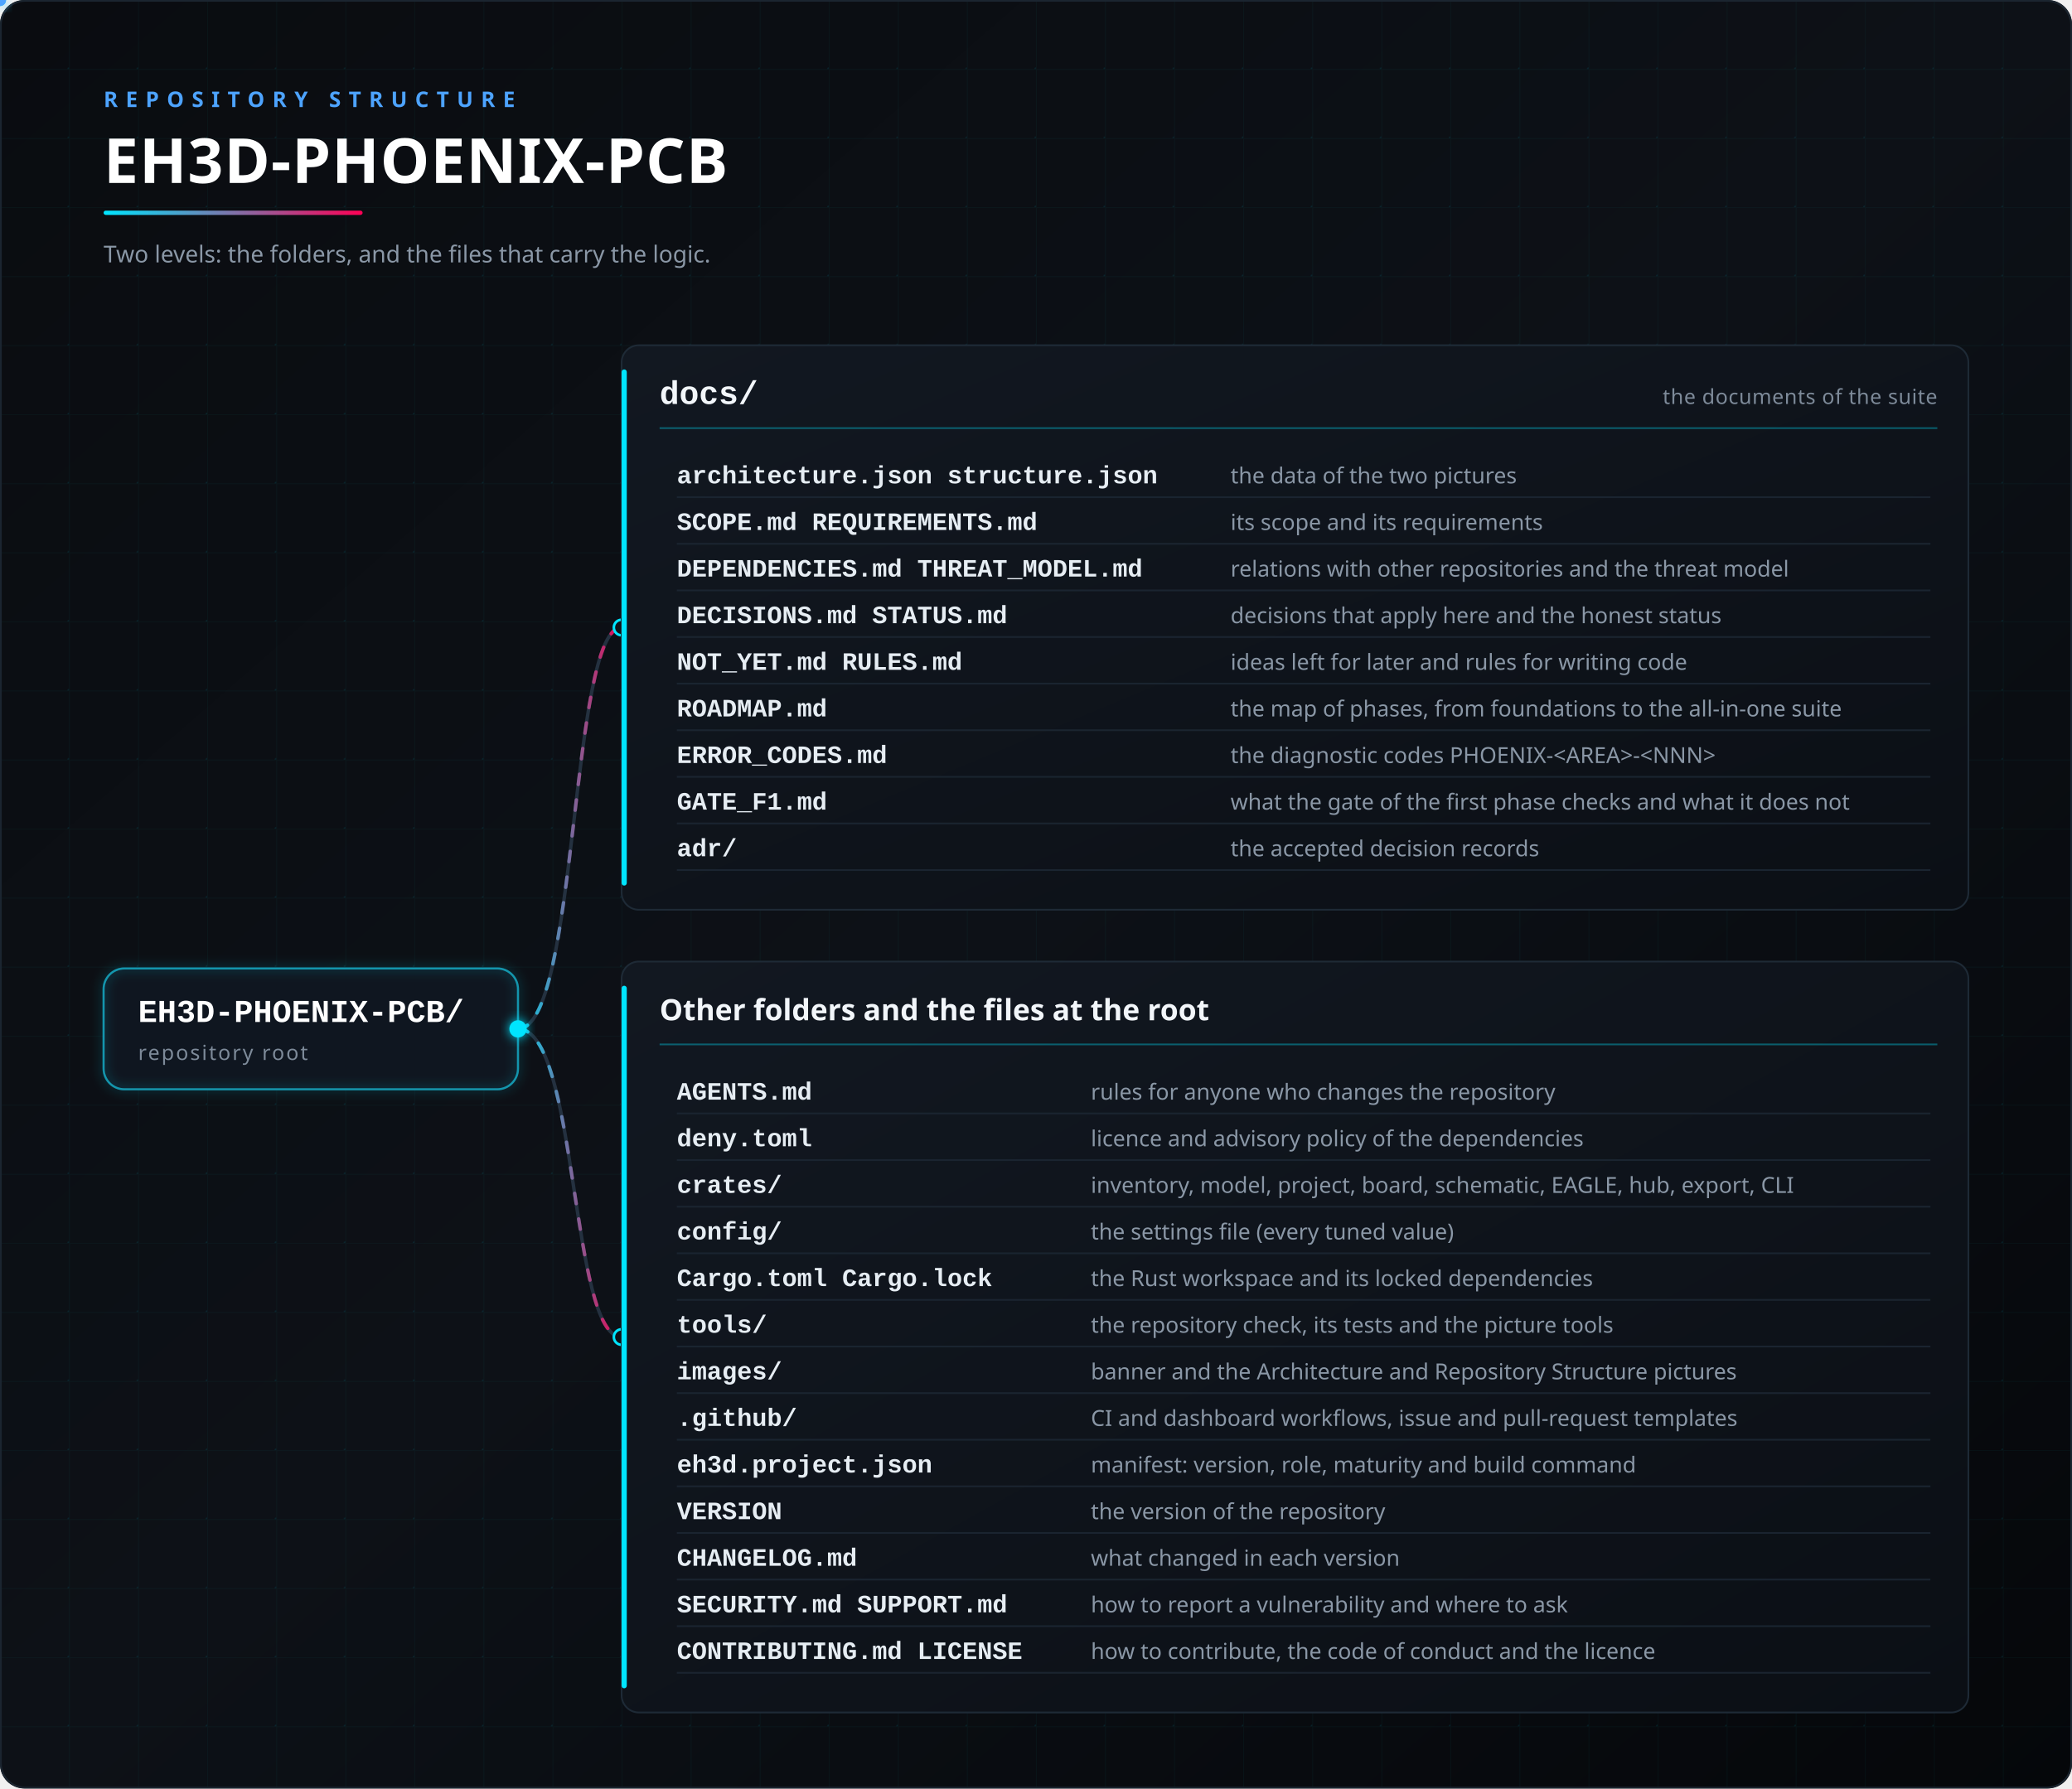
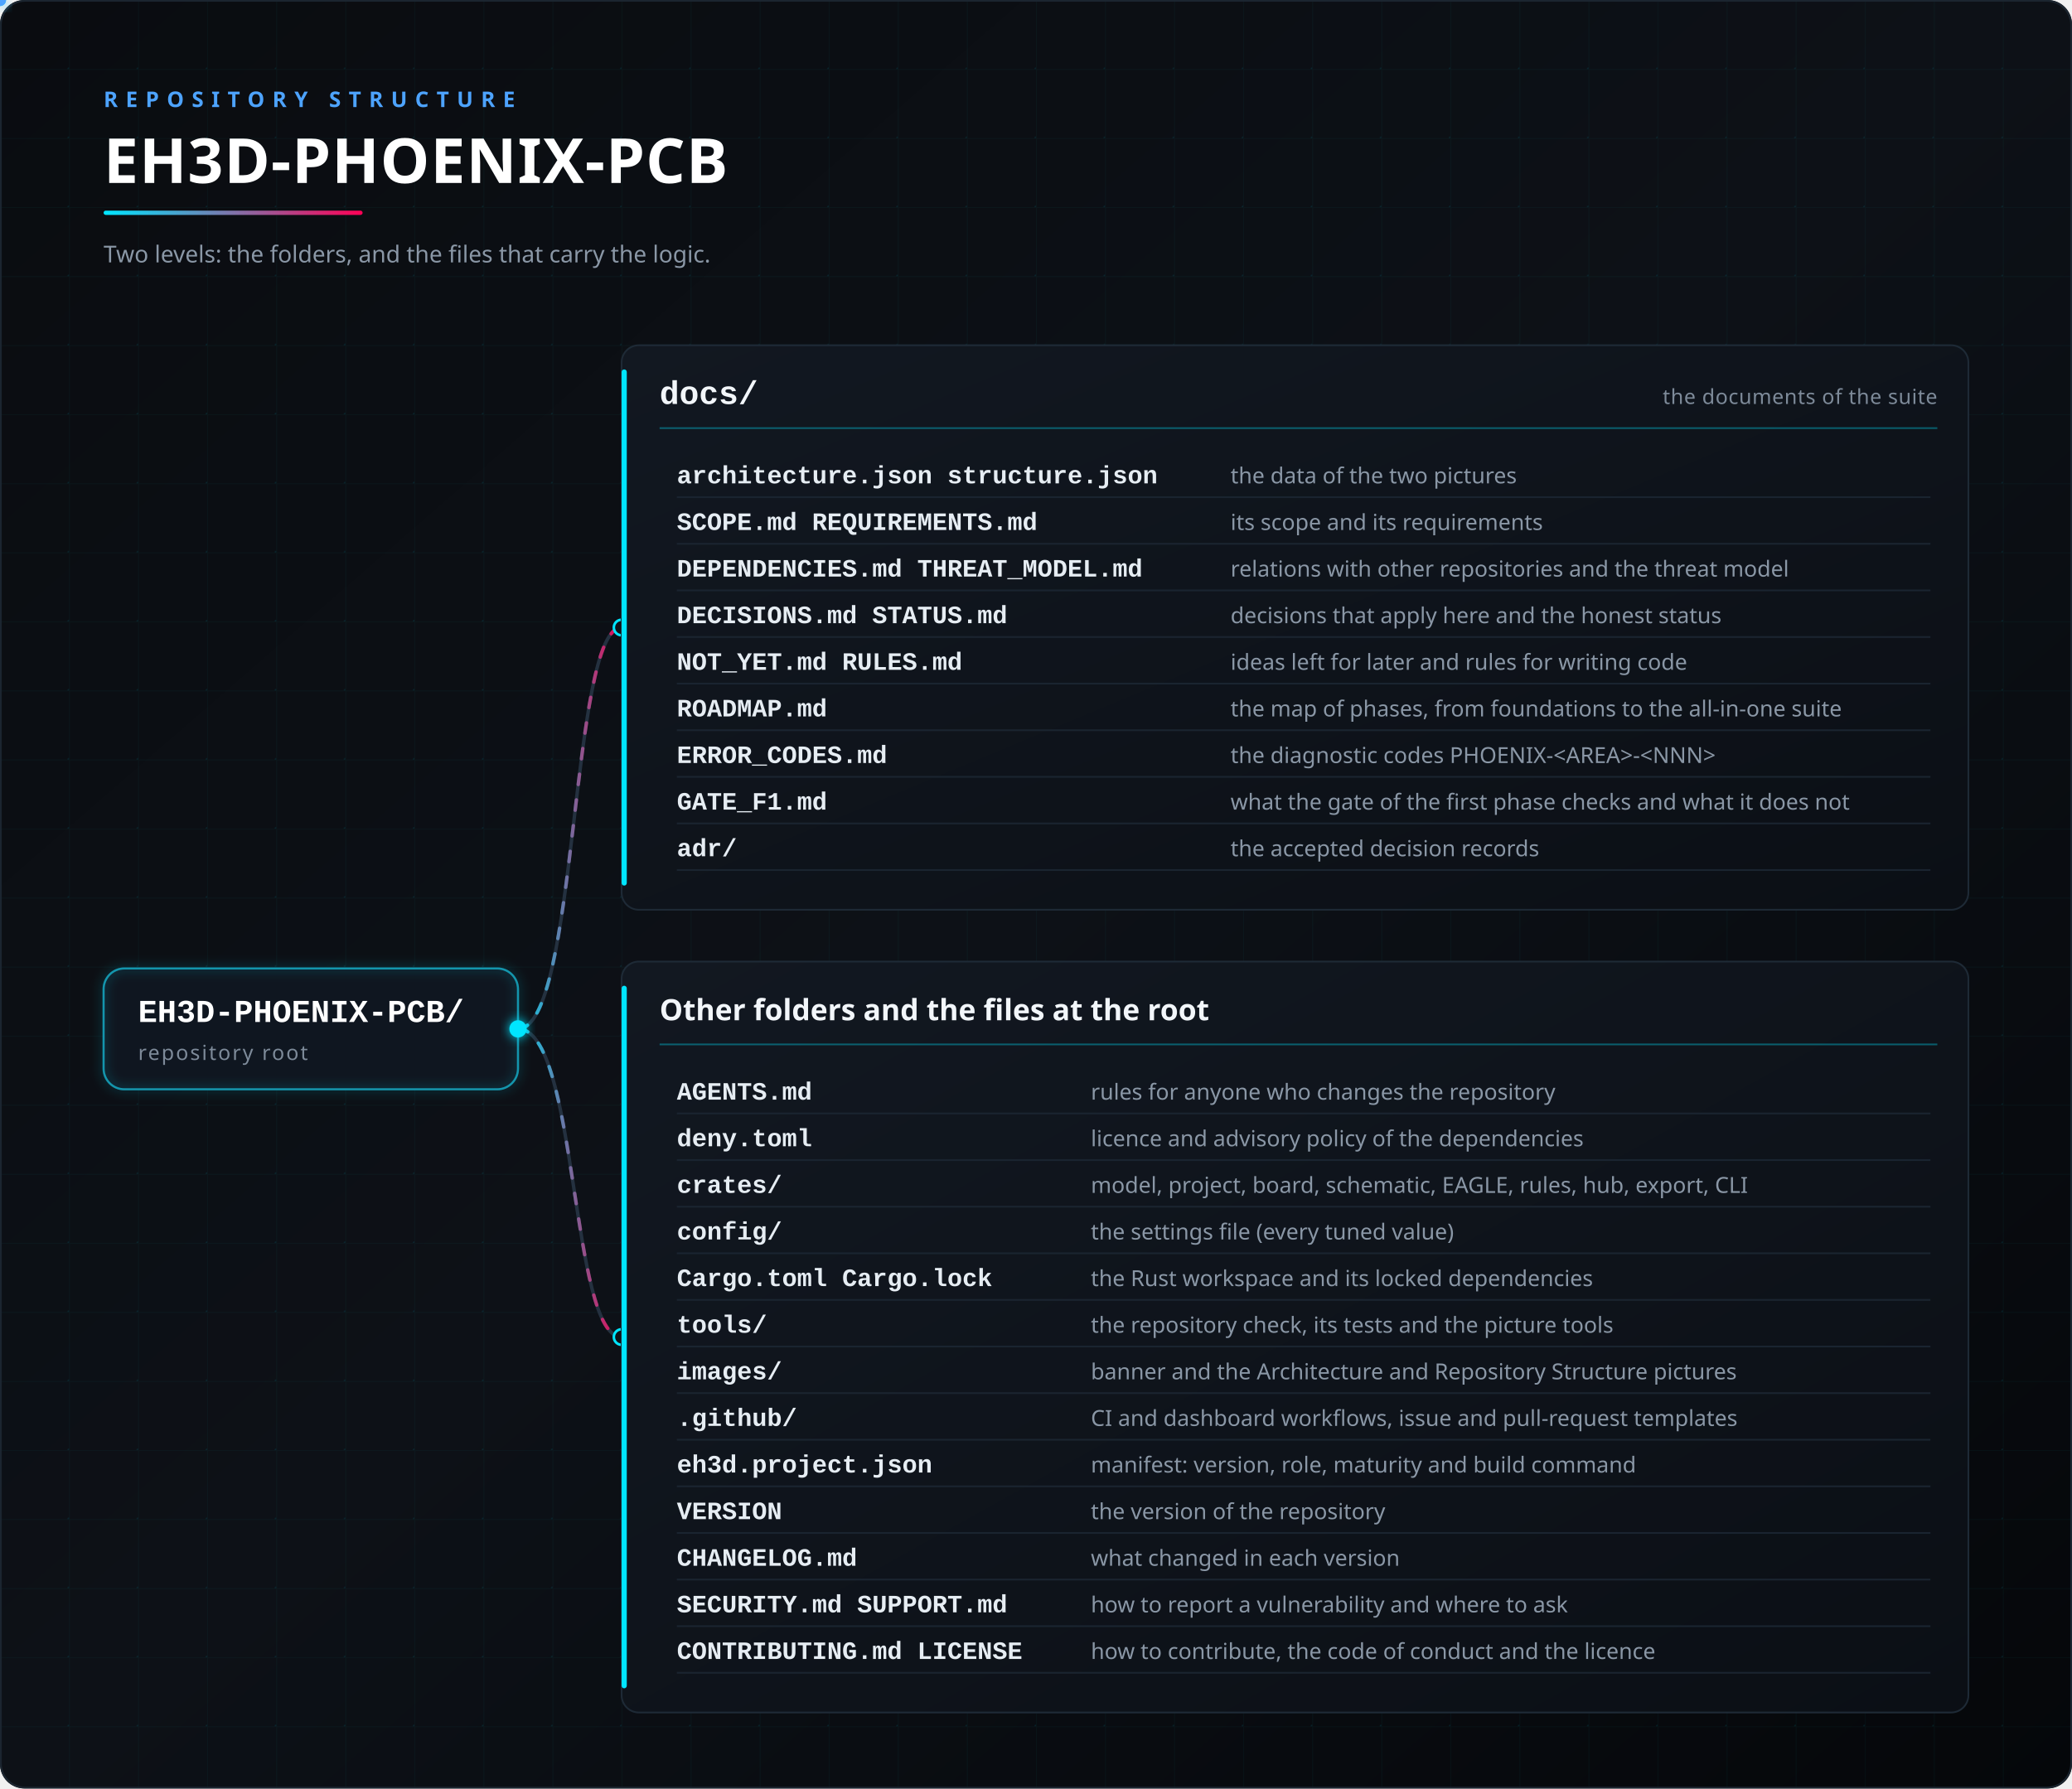
<svg xmlns="http://www.w3.org/2000/svg" viewBox="0 0 1200 1036" width="100%" role="img" aria-labelledby="t d">
  <defs>
    <linearGradient id="bg" x1="0" y1="0" x2="1" y2="1">
      <stop offset="0" stop-color="#0A0C10" />
      <stop offset="0.5" stop-color="#0D1117" />
      <stop offset="1" stop-color="#05070A" />
    </linearGradient>
    <linearGradient id="card" x1="0" y1="0" x2="1" y2="1">
      <stop offset="0" stop-color="#121821" />
      <stop offset="1" stop-color="#0B0F15" />
    </linearGradient>
    <linearGradient id="line" x1="0" y1="0" x2="1" y2="0">
      <stop offset="0" stop-color="#00E5FF" />
      <stop offset="1" stop-color="#FF0055" />
    </linearGradient>
    <filter id="glow" x="-50%" y="-50%" width="200%" height="200%">
      <feGaussianBlur stdDeviation="3" result="b" />
      <feMerge>
        <feMergeNode in="b" />
        <feMergeNode in="SourceGraphic" />
      </feMerge>
    </filter>
    <pattern id="grid" width="40" height="40" patternUnits="userSpaceOnUse">
      <path d="M40 0H0V40" fill="none" stroke="#00E5FF" stroke-opacity="0.035" />
      <circle cx="40" cy="40" r="1" fill="#00E5FF" fill-opacity="0.09" />
    </pattern>
  </defs>
  <rect width="1200" height="1036" rx="14" fill="url(#bg)" />
  <rect width="1200" height="1036" rx="14" fill="url(#grid)" />
  <rect x="0.5" y="0.5" width="1199" height="1035" rx="14" fill="none" stroke="#1B2530" />
  <text x="60" y="62" font-family="'Segoe UI','Noto Sans','Noto Sans CJK SC','Microsoft YaHei','Yu Gothic','Helvetica Neue',Helvetica,Arial,sans-serif" font-size="12.5" font-weight="600" fill="#4DA3FF" text-anchor="start" letter-spacing="4.5">REPOSITORY STRUCTURE</text>
  <text x="60" y="106" font-family="'Segoe UI','Noto Sans','Noto Sans CJK SC','Microsoft YaHei','Yu Gothic','Helvetica Neue',Helvetica,Arial,sans-serif" font-size="36" font-weight="700" fill="#FFFFFF" text-anchor="start" letter-spacing="0.5">EH3D-PHOENIX-PCB</text>
  <rect x="60" y="122" width="150" height="2.5" rx="1.25" fill="url(#line)">
    <animate attributeName="width" values="40;150;150" keyTimes="0;0.4;1" dur="3s" repeatCount="indefinite" />
  </rect>
  <text x="60" y="152" font-family="'Segoe UI','Noto Sans','Noto Sans CJK SC','Microsoft YaHei','Yu Gothic','Helvetica Neue',Helvetica,Arial,sans-serif" font-size="13.5" font-weight="400" fill="#8A97A6" text-anchor="start">Two levels: the folders, and the files that carry the logic.</text>
  <path id="c0" d="M300,596 C335,596 330,363.5 360,363.5" fill="none" stroke="#243140" stroke-width="2" />
  <path d="M300,596 C335,596 330,363.5 360,363.5" fill="none" stroke="url(#line)" stroke-width="2" stroke-linecap="round" stroke-dasharray="6 9" opacity="0.9">
    <animate attributeName="stroke-dashoffset" from="0" to="-30" dur="1.6s" repeatCount="indefinite" />
  </path>
  <circle cx="360" cy="363.5" r="4.5" fill="#0D1117" stroke="#00E5FF" stroke-width="1.5" />
  <path id="c1" d="M300,596 C335,596 330,774.5 360,774.5" fill="none" stroke="#243140" stroke-width="2" />
  <path d="M300,596 C335,596 330,774.5 360,774.5" fill="none" stroke="url(#line)" stroke-width="2" stroke-linecap="round" stroke-dasharray="6 9" opacity="0.9">
    <animate attributeName="stroke-dashoffset" from="0" to="-30" dur="1.6s" repeatCount="indefinite" />
  </path>
  <circle cx="360" cy="774.5" r="4.5" fill="#0D1117" stroke="#00E5FF" stroke-width="1.5" />
  <circle r="3.5" fill="#00E5FF" filter="url(#glow)">
    <animateMotion dur="3.4s" repeatCount="indefinite">
      <mpath href="#c0" />
    </animateMotion>
  </circle>
  <circle r="3.5" fill="#4DA3FF" filter="url(#glow)">
    <animateMotion dur="4.2s" repeatCount="indefinite">
      <mpath href="#c1" />
    </animateMotion>
  </circle>
  <rect x="60" y="561" width="240" height="70" rx="12" fill="#0F1620" stroke="#2A3A4C" stroke-width="1.2" />
  <rect x="60" y="561" width="240" height="70" rx="12" fill="none" stroke="#00E5FF" stroke-opacity="0.5" stroke-width="1.2" filter="url(#glow)">
    <animate attributeName="stroke-opacity" values="0.15;0.6;0.15" dur="3.6s" repeatCount="indefinite" />
  </rect>
  <text x="80" y="592" font-family="'JetBrains Mono','Cascadia Code','SFMono-Regular',Consolas,'Liberation Mono',monospace" font-size="18.5" font-weight="700" fill="#FFFFFF" text-anchor="start">EH3D-PHOENIX-PCB/</text>
  <text x="80" y="614" font-family="'Segoe UI','Noto Sans','Noto Sans CJK SC','Microsoft YaHei','Yu Gothic','Helvetica Neue',Helvetica,Arial,sans-serif" font-size="12" font-weight="400" fill="#7D8A99" text-anchor="start" letter-spacing="1">repository root</text>
  <circle cx="300" cy="596" r="5" fill="#00E5FF" filter="url(#glow)" />
  <rect x="360" y="200" width="780" height="327" rx="10" fill="url(#card)" stroke="#1E2A36" stroke-width="1" />
  <rect x="360" y="214" width="3" height="299" rx="1.5" fill="#00E5FF">
    <animate attributeName="opacity" values="0.55;1;0.55" dur="4s" begin="0s" repeatCount="indefinite" />
  </rect>
  <text x="382" y="234" font-family="'JetBrains Mono','Cascadia Code','SFMono-Regular',Consolas,'Liberation Mono',monospace" font-size="19" font-weight="700" fill="#F2F6FA" text-anchor="start">docs/</text>
  <text x="1122" y="234" font-family="'Segoe UI','Noto Sans','Noto Sans CJK SC','Microsoft YaHei','Yu Gothic','Helvetica Neue',Helvetica,Arial,sans-serif" font-size="12" font-weight="400" fill="#7D8A99" text-anchor="end" letter-spacing="0.3">the documents of the suite</text>
  <line x1="382" y1="248" x2="1122" y2="248" stroke="#00E5FF" stroke-opacity="0.35" stroke-width="1" />
  <text x="392" y="280" font-family="'JetBrains Mono','Cascadia Code','SFMono-Regular',Consolas,'Liberation Mono',monospace" font-size="14.5" font-weight="600" fill="#E6EDF3" text-anchor="start">architecture.json  structure.json</text>
  <text x="712.67" y="280" font-family="'Segoe UI','Noto Sans','Noto Sans CJK SC','Microsoft YaHei','Yu Gothic','Helvetica Neue',Helvetica,Arial,sans-serif" font-size="12.8" font-weight="400" fill="#8A97A6" text-anchor="start">the data of the two pictures</text>
  <line x1="392" y1="288" x2="1118" y2="288" stroke="#1A2430" stroke-width="1" />
  <text x="392" y="307" font-family="'JetBrains Mono','Cascadia Code','SFMono-Regular',Consolas,'Liberation Mono',monospace" font-size="14.5" font-weight="600" fill="#E6EDF3" text-anchor="start">SCOPE.md  REQUIREMENTS.md</text>
  <text x="712.67" y="307" font-family="'Segoe UI','Noto Sans','Noto Sans CJK SC','Microsoft YaHei','Yu Gothic','Helvetica Neue',Helvetica,Arial,sans-serif" font-size="12.8" font-weight="400" fill="#8A97A6" text-anchor="start">its scope and its requirements</text>
  <line x1="392" y1="315" x2="1118" y2="315" stroke="#1A2430" stroke-width="1" />
  <text x="392" y="334" font-family="'JetBrains Mono','Cascadia Code','SFMono-Regular',Consolas,'Liberation Mono',monospace" font-size="14.5" font-weight="600" fill="#E6EDF3" text-anchor="start">DEPENDENCIES.md  THREAT_MODEL.md</text>
  <text x="712.67" y="334" font-family="'Segoe UI','Noto Sans','Noto Sans CJK SC','Microsoft YaHei','Yu Gothic','Helvetica Neue',Helvetica,Arial,sans-serif" font-size="12.8" font-weight="400" fill="#8A97A6" text-anchor="start">relations with other repositories and the threat model</text>
  <line x1="392" y1="342" x2="1118" y2="342" stroke="#1A2430" stroke-width="1" />
  <text x="392" y="361" font-family="'JetBrains Mono','Cascadia Code','SFMono-Regular',Consolas,'Liberation Mono',monospace" font-size="14.5" font-weight="600" fill="#E6EDF3" text-anchor="start">DECISIONS.md  STATUS.md</text>
  <text x="712.67" y="361" font-family="'Segoe UI','Noto Sans','Noto Sans CJK SC','Microsoft YaHei','Yu Gothic','Helvetica Neue',Helvetica,Arial,sans-serif" font-size="12.8" font-weight="400" fill="#8A97A6" text-anchor="start">decisions that apply here and the honest status</text>
  <line x1="392" y1="369" x2="1118" y2="369" stroke="#1A2430" stroke-width="1" />
  <text x="392" y="388" font-family="'JetBrains Mono','Cascadia Code','SFMono-Regular',Consolas,'Liberation Mono',monospace" font-size="14.5" font-weight="600" fill="#E6EDF3" text-anchor="start">NOT_YET.md  RULES.md</text>
  <text x="712.67" y="388" font-family="'Segoe UI','Noto Sans','Noto Sans CJK SC','Microsoft YaHei','Yu Gothic','Helvetica Neue',Helvetica,Arial,sans-serif" font-size="12.8" font-weight="400" fill="#8A97A6" text-anchor="start">ideas left for later and rules for writing code</text>
  <line x1="392" y1="396" x2="1118" y2="396" stroke="#1A2430" stroke-width="1" />
  <text x="392" y="415" font-family="'JetBrains Mono','Cascadia Code','SFMono-Regular',Consolas,'Liberation Mono',monospace" font-size="14.5" font-weight="600" fill="#E6EDF3" text-anchor="start">ROADMAP.md</text>
  <text x="712.67" y="415" font-family="'Segoe UI','Noto Sans','Noto Sans CJK SC','Microsoft YaHei','Yu Gothic','Helvetica Neue',Helvetica,Arial,sans-serif" font-size="12.8" font-weight="400" fill="#8A97A6" text-anchor="start">the map of phases, from foundations to the all-in-one suite</text>
  <line x1="392" y1="423" x2="1118" y2="423" stroke="#1A2430" stroke-width="1" />
  <text x="392" y="442" font-family="'JetBrains Mono','Cascadia Code','SFMono-Regular',Consolas,'Liberation Mono',monospace" font-size="14.5" font-weight="600" fill="#E6EDF3" text-anchor="start">ERROR_CODES.md</text>
  <text x="712.67" y="442" font-family="'Segoe UI','Noto Sans','Noto Sans CJK SC','Microsoft YaHei','Yu Gothic','Helvetica Neue',Helvetica,Arial,sans-serif" font-size="12.8" font-weight="400" fill="#8A97A6" text-anchor="start">the diagnostic codes PHOENIX-&lt;AREA&gt;-&lt;NNN&gt;</text>
  <line x1="392" y1="450" x2="1118" y2="450" stroke="#1A2430" stroke-width="1" />
  <text x="392" y="469" font-family="'JetBrains Mono','Cascadia Code','SFMono-Regular',Consolas,'Liberation Mono',monospace" font-size="14.5" font-weight="600" fill="#E6EDF3" text-anchor="start">GATE_F1.md</text>
  <text x="712.67" y="469" font-family="'Segoe UI','Noto Sans','Noto Sans CJK SC','Microsoft YaHei','Yu Gothic','Helvetica Neue',Helvetica,Arial,sans-serif" font-size="12.8" font-weight="400" fill="#8A97A6" text-anchor="start">what the gate of the first phase checks and what it does not</text>
  <line x1="392" y1="477" x2="1118" y2="477" stroke="#1A2430" stroke-width="1" />
  <text x="392" y="496" font-family="'JetBrains Mono','Cascadia Code','SFMono-Regular',Consolas,'Liberation Mono',monospace" font-size="14.5" font-weight="600" fill="#E6EDF3" text-anchor="start">adr/</text>
  <text x="712.67" y="496" font-family="'Segoe UI','Noto Sans','Noto Sans CJK SC','Microsoft YaHei','Yu Gothic','Helvetica Neue',Helvetica,Arial,sans-serif" font-size="12.8" font-weight="400" fill="#8A97A6" text-anchor="start">the accepted decision records</text>
  <line x1="392" y1="504" x2="1118" y2="504" stroke="#1A2430" stroke-width="1" />
  <rect x="360" y="557" width="780" height="435" rx="10" fill="url(#card)" stroke="#1E2A36" stroke-width="1" />
  <rect x="360" y="571" width="3" height="407" rx="1.5" fill="#00E5FF">
    <animate attributeName="opacity" values="0.55;1;0.55" dur="4s" begin="0.6s" repeatCount="indefinite" />
  </rect>
  <text x="382" y="591" font-family="'Segoe UI','Noto Sans','Noto Sans CJK SC','Microsoft YaHei','Yu Gothic','Helvetica Neue',Helvetica,Arial,sans-serif" font-size="17" font-weight="700" fill="#F2F6FA" text-anchor="start">Other folders and the files at the root</text>
  <line x1="382" y1="605" x2="1122" y2="605" stroke="#00E5FF" stroke-opacity="0.35" stroke-width="1" />
  <text x="392" y="637" font-family="'JetBrains Mono','Cascadia Code','SFMono-Regular',Consolas,'Liberation Mono',monospace" font-size="14.5" font-weight="600" fill="#E6EDF3" text-anchor="start">AGENTS.md</text>
  <text x="631.76" y="637" font-family="'Segoe UI','Noto Sans','Noto Sans CJK SC','Microsoft YaHei','Yu Gothic','Helvetica Neue',Helvetica,Arial,sans-serif" font-size="12.8" font-weight="400" fill="#8A97A6" text-anchor="start">rules for anyone who changes the repository</text>
  <line x1="392" y1="645" x2="1118" y2="645" stroke="#1A2430" stroke-width="1" />
  <text x="392" y="664" font-family="'JetBrains Mono','Cascadia Code','SFMono-Regular',Consolas,'Liberation Mono',monospace" font-size="14.5" font-weight="600" fill="#E6EDF3" text-anchor="start">deny.toml</text>
  <text x="631.76" y="664" font-family="'Segoe UI','Noto Sans','Noto Sans CJK SC','Microsoft YaHei','Yu Gothic','Helvetica Neue',Helvetica,Arial,sans-serif" font-size="12.8" font-weight="400" fill="#8A97A6" text-anchor="start">licence and advisory policy of the dependencies</text>
  <line x1="392" y1="672" x2="1118" y2="672" stroke="#1A2430" stroke-width="1" />
  <text x="392" y="691" font-family="'JetBrains Mono','Cascadia Code','SFMono-Regular',Consolas,'Liberation Mono',monospace" font-size="14.5" font-weight="600" fill="#E6EDF3" text-anchor="start">crates/</text>
-   <text x="631.76" y="691" font-family="'Segoe UI','Noto Sans','Noto Sans CJK SC','Microsoft YaHei','Yu Gothic','Helvetica Neue',Helvetica,Arial,sans-serif" font-size="12.8" font-weight="400" fill="#8A97A6" text-anchor="start">inventory, model, project, board, schematic, EAGLE, hub, export, CLI</text>
+   <text x="631.76" y="691" font-family="'Segoe UI','Noto Sans','Noto Sans CJK SC','Microsoft YaHei','Yu Gothic','Helvetica Neue',Helvetica,Arial,sans-serif" font-size="12.8" font-weight="400" fill="#8A97A6" text-anchor="start">model, project, board, schematic, EAGLE, rules, hub, export, CLI</text>
  <line x1="392" y1="699" x2="1118" y2="699" stroke="#1A2430" stroke-width="1" />
  <text x="392" y="718" font-family="'JetBrains Mono','Cascadia Code','SFMono-Regular',Consolas,'Liberation Mono',monospace" font-size="14.5" font-weight="600" fill="#E6EDF3" text-anchor="start">config/</text>
  <text x="631.76" y="718" font-family="'Segoe UI','Noto Sans','Noto Sans CJK SC','Microsoft YaHei','Yu Gothic','Helvetica Neue',Helvetica,Arial,sans-serif" font-size="12.8" font-weight="400" fill="#8A97A6" text-anchor="start">the settings file (every tuned value)</text>
  <line x1="392" y1="726" x2="1118" y2="726" stroke="#1A2430" stroke-width="1" />
  <text x="392" y="745" font-family="'JetBrains Mono','Cascadia Code','SFMono-Regular',Consolas,'Liberation Mono',monospace" font-size="14.5" font-weight="600" fill="#E6EDF3" text-anchor="start">Cargo.toml  Cargo.lock</text>
  <text x="631.76" y="745" font-family="'Segoe UI','Noto Sans','Noto Sans CJK SC','Microsoft YaHei','Yu Gothic','Helvetica Neue',Helvetica,Arial,sans-serif" font-size="12.8" font-weight="400" fill="#8A97A6" text-anchor="start">the Rust workspace and its locked dependencies</text>
  <line x1="392" y1="753" x2="1118" y2="753" stroke="#1A2430" stroke-width="1" />
  <text x="392" y="772" font-family="'JetBrains Mono','Cascadia Code','SFMono-Regular',Consolas,'Liberation Mono',monospace" font-size="14.5" font-weight="600" fill="#E6EDF3" text-anchor="start">tools/</text>
  <text x="631.76" y="772" font-family="'Segoe UI','Noto Sans','Noto Sans CJK SC','Microsoft YaHei','Yu Gothic','Helvetica Neue',Helvetica,Arial,sans-serif" font-size="12.8" font-weight="400" fill="#8A97A6" text-anchor="start">the repository check, its tests and the picture tools</text>
  <line x1="392" y1="780" x2="1118" y2="780" stroke="#1A2430" stroke-width="1" />
  <text x="392" y="799" font-family="'JetBrains Mono','Cascadia Code','SFMono-Regular',Consolas,'Liberation Mono',monospace" font-size="14.5" font-weight="600" fill="#E6EDF3" text-anchor="start">images/</text>
  <text x="631.76" y="799" font-family="'Segoe UI','Noto Sans','Noto Sans CJK SC','Microsoft YaHei','Yu Gothic','Helvetica Neue',Helvetica,Arial,sans-serif" font-size="12.8" font-weight="400" fill="#8A97A6" text-anchor="start">banner and the Architecture and Repository Structure pictures</text>
  <line x1="392" y1="807" x2="1118" y2="807" stroke="#1A2430" stroke-width="1" />
  <text x="392" y="826" font-family="'JetBrains Mono','Cascadia Code','SFMono-Regular',Consolas,'Liberation Mono',monospace" font-size="14.5" font-weight="600" fill="#E6EDF3" text-anchor="start">.github/</text>
  <text x="631.76" y="826" font-family="'Segoe UI','Noto Sans','Noto Sans CJK SC','Microsoft YaHei','Yu Gothic','Helvetica Neue',Helvetica,Arial,sans-serif" font-size="12.8" font-weight="400" fill="#8A97A6" text-anchor="start">CI and dashboard workflows, issue and pull-request templates</text>
  <line x1="392" y1="834" x2="1118" y2="834" stroke="#1A2430" stroke-width="1" />
  <text x="392" y="853" font-family="'JetBrains Mono','Cascadia Code','SFMono-Regular',Consolas,'Liberation Mono',monospace" font-size="14.5" font-weight="600" fill="#E6EDF3" text-anchor="start">eh3d.project.json</text>
  <text x="631.76" y="853" font-family="'Segoe UI','Noto Sans','Noto Sans CJK SC','Microsoft YaHei','Yu Gothic','Helvetica Neue',Helvetica,Arial,sans-serif" font-size="12.8" font-weight="400" fill="#8A97A6" text-anchor="start">manifest: version, role, maturity and build command</text>
  <line x1="392" y1="861" x2="1118" y2="861" stroke="#1A2430" stroke-width="1" />
  <text x="392" y="880" font-family="'JetBrains Mono','Cascadia Code','SFMono-Regular',Consolas,'Liberation Mono',monospace" font-size="14.5" font-weight="600" fill="#E6EDF3" text-anchor="start">VERSION</text>
  <text x="631.76" y="880" font-family="'Segoe UI','Noto Sans','Noto Sans CJK SC','Microsoft YaHei','Yu Gothic','Helvetica Neue',Helvetica,Arial,sans-serif" font-size="12.8" font-weight="400" fill="#8A97A6" text-anchor="start">the version of the repository</text>
  <line x1="392" y1="888" x2="1118" y2="888" stroke="#1A2430" stroke-width="1" />
  <text x="392" y="907" font-family="'JetBrains Mono','Cascadia Code','SFMono-Regular',Consolas,'Liberation Mono',monospace" font-size="14.5" font-weight="600" fill="#E6EDF3" text-anchor="start">CHANGELOG.md</text>
  <text x="631.76" y="907" font-family="'Segoe UI','Noto Sans','Noto Sans CJK SC','Microsoft YaHei','Yu Gothic','Helvetica Neue',Helvetica,Arial,sans-serif" font-size="12.8" font-weight="400" fill="#8A97A6" text-anchor="start">what changed in each version</text>
  <line x1="392" y1="915" x2="1118" y2="915" stroke="#1A2430" stroke-width="1" />
  <text x="392" y="934" font-family="'JetBrains Mono','Cascadia Code','SFMono-Regular',Consolas,'Liberation Mono',monospace" font-size="14.5" font-weight="600" fill="#E6EDF3" text-anchor="start">SECURITY.md  SUPPORT.md</text>
  <text x="631.76" y="934" font-family="'Segoe UI','Noto Sans','Noto Sans CJK SC','Microsoft YaHei','Yu Gothic','Helvetica Neue',Helvetica,Arial,sans-serif" font-size="12.8" font-weight="400" fill="#8A97A6" text-anchor="start">how to report a vulnerability and where to ask</text>
  <line x1="392" y1="942" x2="1118" y2="942" stroke="#1A2430" stroke-width="1" />
  <text x="392" y="961" font-family="'JetBrains Mono','Cascadia Code','SFMono-Regular',Consolas,'Liberation Mono',monospace" font-size="14.5" font-weight="600" fill="#E6EDF3" text-anchor="start">CONTRIBUTING.md  LICENSE</text>
  <text x="631.76" y="961" font-family="'Segoe UI','Noto Sans','Noto Sans CJK SC','Microsoft YaHei','Yu Gothic','Helvetica Neue',Helvetica,Arial,sans-serif" font-size="12.8" font-weight="400" fill="#8A97A6" text-anchor="start">how to contribute, the code of conduct and the licence</text>
  <line x1="392" y1="969" x2="1118" y2="969" stroke="#1A2430" stroke-width="1" />
</svg>
